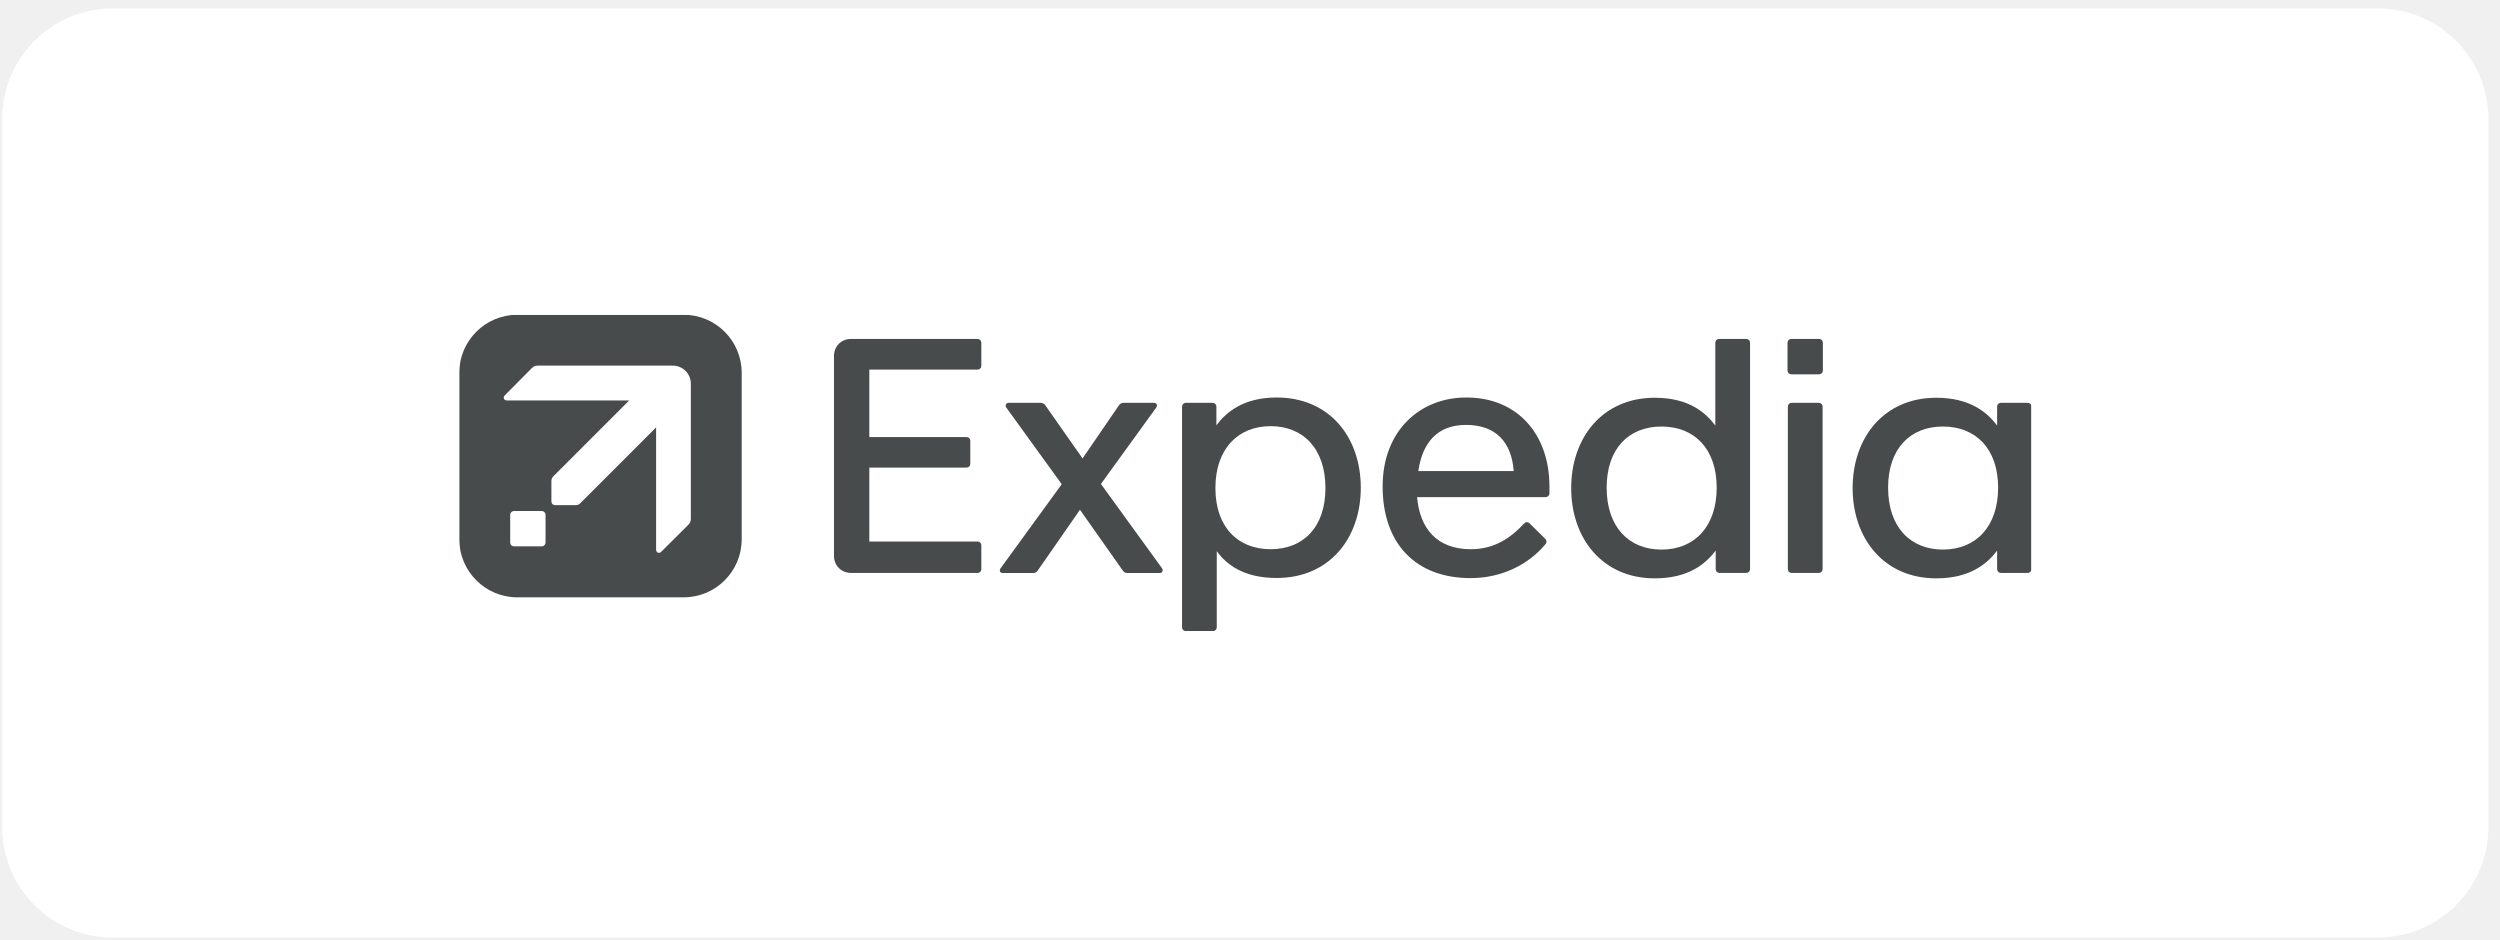
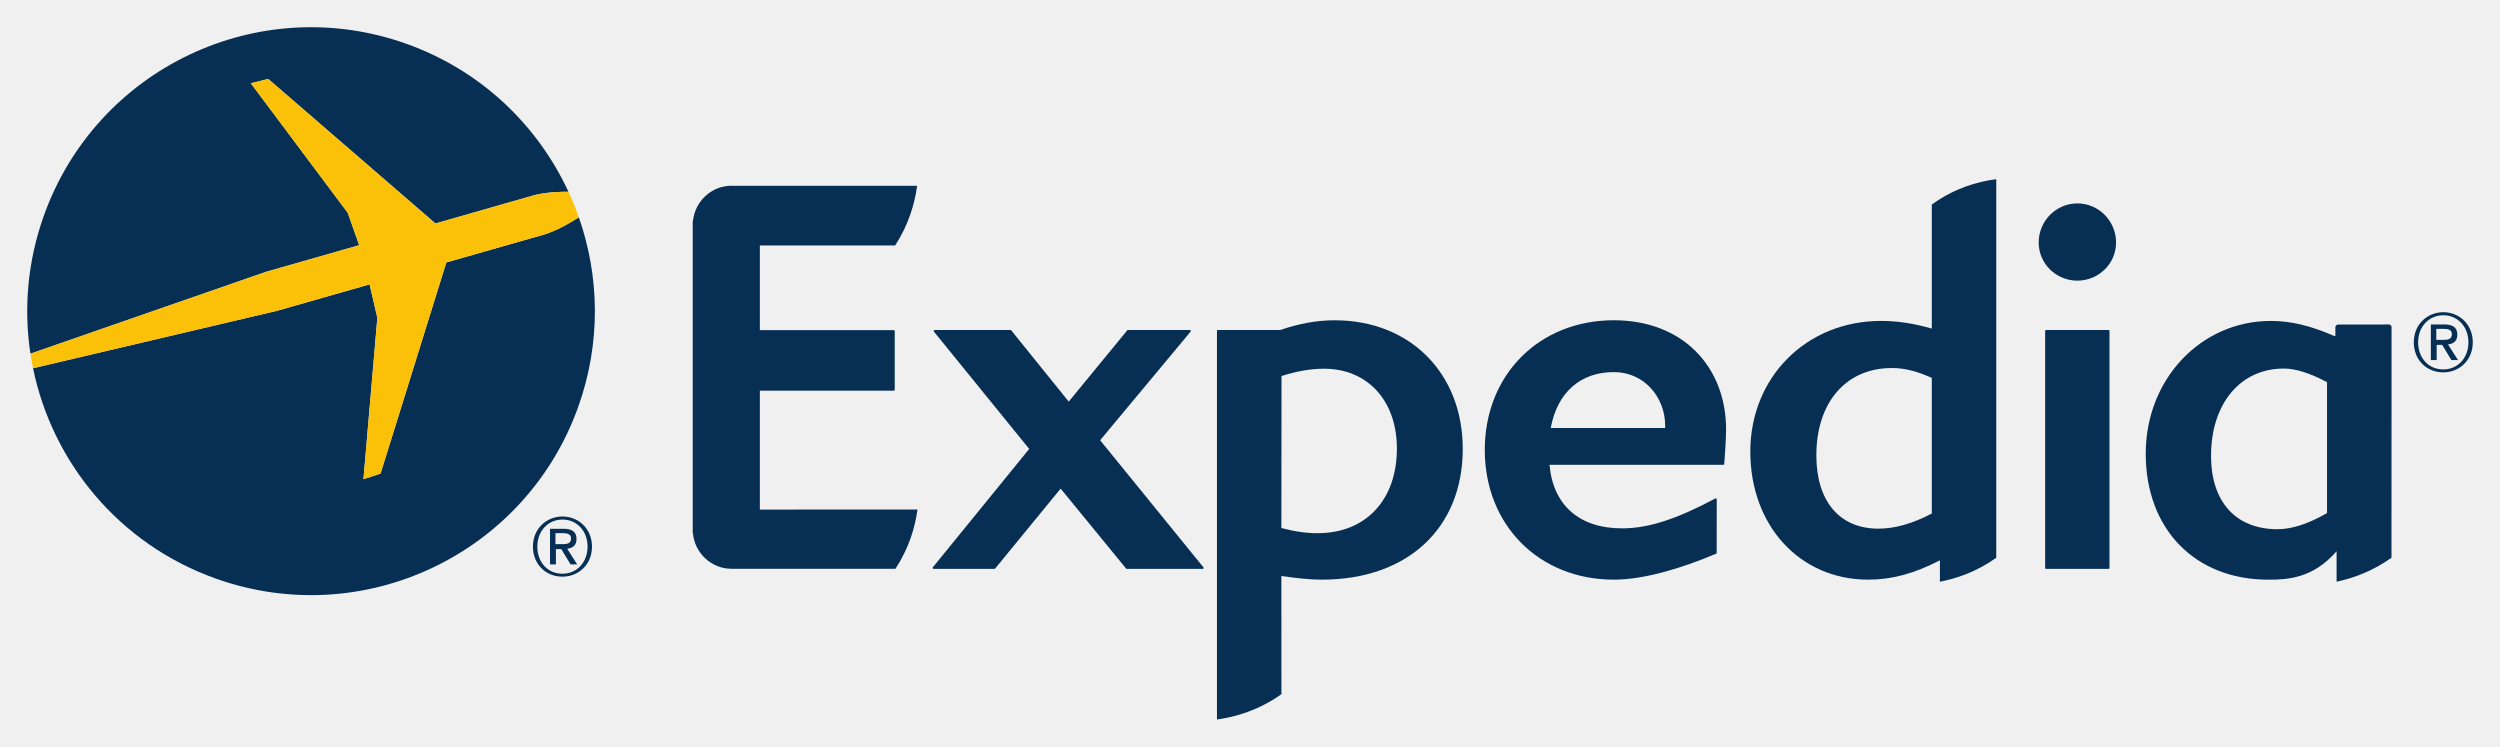
- <svg xmlns="http://www.w3.org/2000/svg" width="181" height="68" viewBox="0 0 181 68" fill="none">
-   <g clip-path="url(#clip0_3_701)">
-     <path d="M172.16 0.61H8.16C3.742 0.61 0.16 4.191 0.16 8.61V59.878C0.16 64.296 3.742 67.878 8.16 67.878H172.16C176.578 67.878 180.16 64.296 180.16 59.878V8.61C180.16 4.191 176.578 0.61 172.16 0.61Z" fill="white" />
-     <mask id="mask0_3_701" style="mask-type:luminance" maskUnits="userSpaceOnUse" x="33" y="22" width="115" height="24">
-       <path d="M147.071 22.789H33.249V45.699H147.071V22.789Z" fill="white" />
-     </mask>
-     <g mask="url(#mask0_3_701)">
-       <path fill-rule="evenodd" clip-rule="evenodd" d="M49.495 43.247H37.452C35.135 43.247 33.249 41.361 33.249 39.035V26.992C33.249 24.675 35.135 22.789 37.452 22.789H49.495C51.821 22.789 53.698 24.675 53.698 26.992V39.035C53.707 41.361 51.821 43.247 49.495 43.247ZM39.498 39.269V37.284C39.498 37.123 39.372 36.997 39.211 36.997H37.226C37.064 36.997 36.938 37.123 36.938 37.284V39.269C36.938 39.431 37.064 39.556 37.226 39.556H39.211C39.372 39.556 39.498 39.431 39.498 39.269ZM50.017 27.782V37.562C50.017 37.76 49.945 37.877 49.828 38.002L47.861 39.96C47.717 40.104 47.502 40.005 47.502 39.789V30.943L42.015 36.431C41.925 36.529 41.826 36.574 41.655 36.574H40.209C40.039 36.574 39.922 36.458 39.922 36.287V34.841C39.922 34.679 39.967 34.581 40.066 34.482L45.553 28.994H36.707C36.492 28.994 36.393 28.779 36.536 28.635L38.485 26.669C38.611 26.543 38.728 26.471 38.925 26.471H48.705C49.433 26.471 50.017 27.055 50.017 27.782Z" fill="#484B4B" />
-       <path d="M79.707 35.039L83.712 29.507C83.829 29.336 83.739 29.165 83.541 29.165H81.359C81.242 29.165 81.09 29.21 81.018 29.336L78.377 33.189L75.674 29.336C75.602 29.219 75.459 29.165 75.333 29.165H73.007C72.89 29.165 72.809 29.264 72.809 29.363C72.809 29.408 72.809 29.462 72.854 29.507L76.869 35.057L72.441 41.146C72.324 41.316 72.414 41.487 72.585 41.487H74.785C74.902 41.487 75.055 41.442 75.126 41.316L78.189 36.907L81.296 41.316C81.368 41.442 81.512 41.487 81.638 41.487H83.981C84.098 41.487 84.179 41.388 84.179 41.289C84.179 41.245 84.152 41.191 84.134 41.146L79.707 35.039Z" fill="#484B4B" />
-       <path d="M70.762 24.54C70.932 24.54 71.049 24.657 71.049 24.828V26.471C71.049 26.642 70.932 26.759 70.762 26.759H62.939V31.644H69.962C70.133 31.644 70.25 31.761 70.25 31.931V33.566C70.25 33.737 70.133 33.853 69.962 33.853H62.939V39.206H70.762C70.932 39.206 71.049 39.323 71.049 39.493V41.191C71.049 41.361 70.932 41.478 70.762 41.478H61.61C60.91 41.478 60.38 40.948 60.38 40.248V25.771C60.38 25.07 60.91 24.54 61.61 24.54H70.762Z" fill="#484B4B" />
-       <path d="M92.423 28.779C90.052 28.779 88.794 29.821 88.067 30.791V29.453C88.067 29.282 87.951 29.165 87.78 29.165H85.867C85.696 29.165 85.58 29.291 85.58 29.453V45.403C85.58 45.573 85.696 45.69 85.867 45.69H87.807C87.977 45.69 88.094 45.573 88.094 45.403V39.906C88.794 40.876 90.052 41.846 92.423 41.846C96.276 41.846 98.521 38.946 98.521 35.308C98.521 31.671 96.276 28.779 92.423 28.779ZM91.992 39.763C89.621 39.763 87.996 38.164 87.996 35.335C87.996 32.506 89.621 30.854 91.992 30.854C94.363 30.854 95.962 32.497 95.962 35.335C95.962 38.164 94.363 39.763 91.992 39.763Z" fill="#484B4B" />
-       <path d="M106.155 28.779C102.787 28.779 100.102 31.204 100.102 35.218C100.102 39.332 102.472 41.855 106.469 41.855C108.768 41.855 110.681 40.84 111.866 39.43C111.938 39.359 111.965 39.287 111.965 39.215C111.965 39.143 111.938 39.071 111.866 38.999L110.753 37.904C110.681 37.832 110.609 37.805 110.537 37.805C110.465 37.805 110.393 37.85 110.322 37.922C109.405 38.919 108.211 39.763 106.496 39.763C103.99 39.763 102.787 38.218 102.598 35.991H111.893C112.064 35.991 112.18 35.865 112.18 35.703V35.218C112.18 31.536 109.953 28.779 106.155 28.779ZM102.688 34.105C102.975 32.084 104.035 30.764 106.137 30.764C108.292 30.764 109.432 31.994 109.594 34.105H102.688Z" fill="#484B4B" />
-       <path d="M146.792 29.165H144.879C144.709 29.165 144.592 29.282 144.592 29.453V30.809C143.864 29.839 142.607 28.797 140.183 28.797C136.384 28.797 134.13 31.698 134.13 35.335C134.13 38.972 136.384 41.873 140.183 41.873C142.607 41.873 143.864 40.831 144.592 39.861V41.19C144.592 41.361 144.709 41.478 144.879 41.478H146.792C146.963 41.478 147.08 41.361 147.08 41.19V29.453C147.089 29.282 146.963 29.165 146.792 29.165ZM140.667 39.789C138.297 39.789 136.698 38.146 136.698 35.308C136.698 32.479 138.297 30.881 140.667 30.881C143.039 30.881 144.664 32.479 144.664 35.308C144.664 38.146 143.039 39.789 140.667 39.789Z" fill="#484B4B" />
-       <path d="M126.417 24.54H124.476C124.306 24.54 124.189 24.657 124.189 24.828V30.809C123.461 29.839 122.232 28.797 119.807 28.797C116.008 28.797 113.754 31.698 113.754 35.335C113.754 38.972 116.008 41.873 119.807 41.873C122.232 41.873 123.489 40.831 124.216 39.861V41.191C124.216 41.361 124.333 41.478 124.504 41.478H126.417C126.587 41.478 126.704 41.361 126.704 41.191V24.828C126.704 24.657 126.587 24.54 126.417 24.54ZM120.291 39.79C117.921 39.79 116.322 38.146 116.322 35.308C116.322 32.479 117.921 30.881 120.291 30.881C122.663 30.881 124.288 32.479 124.288 35.308C124.288 38.146 122.663 39.79 120.291 39.79Z" fill="#484B4B" />
-       <path d="M131.688 24.54C131.859 24.54 131.975 24.657 131.975 24.828V26.812C131.975 26.983 131.859 27.1 131.688 27.1H129.703C129.532 27.1 129.416 26.983 129.416 26.812V24.828C129.416 24.657 129.532 24.54 129.703 24.54H131.688Z" fill="#484B4B" />
-       <path d="M131.669 29.165C131.839 29.165 131.956 29.282 131.956 29.453V41.191C131.956 41.361 131.839 41.478 131.669 41.478H129.729C129.558 41.478 129.441 41.361 129.441 41.191V29.453C129.441 29.282 129.558 29.165 129.729 29.165H131.669Z" fill="#484B4B" />
+ <svg xmlns="http://www.w3.org/2000/svg" id="svg2" version="1.1" width="91.868" height="27.439" xml:space="preserve">
+   <defs id="defs6">
+     <clipPath clipPathUnits="userSpaceOnUse" id="clipPath16">
+       <path d="m 278.35,382.998 72,0 0,20.358 -72,0 0,-20.358 z" id="path18" />
+     </clipPath>
+     <clipPath clipPathUnits="userSpaceOnUse" id="clipPath80">
+       <path d="m 601.067,370.955 52.32,0 0,20.358 -52.32,0 0,-20.358 z" id="path82" />
+     </clipPath>
+     <clipPath clipPathUnits="userSpaceOnUse" id="clipPath144">
+       <path d="m 278.4,157.14 16.837,0 0,20.359 -16.837,0 0,-20.359 z" id="path146" />
+     </clipPath>
+     <clipPath clipPathUnits="userSpaceOnUse" id="clipPath516">
+       <path d="m 439.621,366.985 52.416,0 0,36.165 -52.416,0 0,-36.165 z" id="path518" />
+     </clipPath>
+     <clipPath clipPathUnits="userSpaceOnUse" id="clipPath654">
+       <path d="M 0,0 792,0 792,612 0,612 0,0 z" id="path656" />
+     </clipPath>
+     <clipPath clipPathUnits="userSpaceOnUse" id="clipPath664">
+       <path d="M 0,612 792,612 792,0 0,0 0,612 z" id="path666" />
+     </clipPath>
+   </defs>
+   <g id="g10" transform="matrix(1.25,0,0,-1.25,-347.07,505.1865)">
+     <g id="g12">
+       <g id="g14" clip-path="url(#clipPath16)">
+         <g id="g20" transform="translate(313.0154,387.4258)">
+           <path d="m 0,0 -2.233,0 c -0.01,0 -0.016,0.002 -0.022,0.009 l -1.924,2.35 -1.926,-2.35 C -6.109,0.002 -6.116,0 -6.126,0 l -1.788,0 c -0.011,0 -0.019,0.005 -0.027,0.017 -0.003,0.007 -0.003,0.02 0.004,0.028 l 2.834,3.481 -2.801,3.448 c -0.008,0.012 -0.008,0.022 -0.005,0.033 0.005,0.006 0.016,0.016 0.025,0.016 l 2.234,0 c 0.007,0 0.015,-0.004 0.021,-0.014 l 1.688,-2.092 1.718,2.093 c 0.005,0.009 0.013,0.013 0.021,0.013 l 1.821,0 c 0.011,0 0.022,-0.01 0.026,-0.016 C -0.35,6.996 -0.352,6.984 -0.359,6.974 L -3.018,3.781 0.019,0.045 C 0.027,0.037 0.03,0.024 0.024,0.017 0.019,0.005 0.009,0 0,0" style="fill:#072f54;fill-opacity:1;fill-rule:nonzero;stroke:none" id="path22" />
+         </g>
+         <g id="g24" transform="translate(325.1013,393.2106)">
+           <path d="m 0,0 c -0.989,0 -1.664,-0.6 -1.857,-1.643 l 3.364,0 0,0.067 C 1.507,-0.741 0.892,0 0,0 M 3.242,-2.713 C 3.237,-2.721 3.227,-2.726 3.218,-2.726 l -5.111,0 c 0.106,-1.19 0.879,-1.868 2.13,-1.868 0.77,0 1.588,0.263 2.744,0.878 0.021,0.012 0.042,-0.006 0.042,-0.028 L 3.021,-5.316 C 3.019,-5.329 3.013,-5.337 3.004,-5.34 1.929,-5.793 0.849,-6.102 0,-6.102 c -2.201,0 -3.796,1.604 -3.796,3.813 0,2.209 1.595,3.813 3.796,3.813 2.008,0 3.298,-1.353 3.298,-3.214 0,-0.301 -0.052,-1.001 -0.056,-1.023" style="fill:#072f54;fill-opacity:1;fill-rule:nonzero;stroke:none" id="path26" />
+         </g>
+         <g id="g28" transform="translate(338.7259,395.8986)">
+           <path d="m 0,0 c -0.627,0 -1.137,0.502 -1.137,1.12 0,0.636 0.51,1.151 1.137,1.151 0.627,0 1.138,-0.515 1.138,-1.151 C 1.138,0.502 0.627,0 0,0 m -0.918,-8.473 c -0.018,0 -0.029,0.011 -0.029,0.029 l 0,6.965 c 0,0.014 0.01,0.025 0.022,0.028 l 1.846,0 c 0.015,-0.003 0.023,-0.014 0.023,-0.028 l 0,-6.965 c 0,-0.018 -0.012,-0.029 -0.027,-0.029 l -1.835,0 z" style="fill:#072f54;fill-opacity:1;fill-rule:nonzero;stroke:none" id="path30" />
+         </g>
+         <g id="g32" transform="translate(316.3916,388.4746)">
+           <path d="m 0,0 c -0.333,0 -0.674,0.047 -1.066,0.152 l 0.004,4.468 c 0.459,0.146 0.858,0.215 1.253,0.215 1.28,0 2.139,-0.944 2.139,-2.346 C 2.33,0.977 1.415,0 0,0 m 0.502,6.259 c -0.521,0 -1.047,-0.095 -1.599,-0.285 l -1.837,0 c -0.015,0 -0.026,-0.013 -0.026,-0.029 l 0,-11.422 c 0.555,0.076 1.235,0.274 1.895,0.744 l -0.001,3.474 c 0.453,-0.064 0.827,-0.107 1.188,-0.107 2.516,0 4.144,1.508 4.144,3.843 0,2.226 -1.549,3.782 -3.764,3.782" style="fill:#072f54;fill-opacity:1;fill-rule:nonzero;stroke:none" id="path34" />
+         </g>
+         <g id="g36" transform="translate(334.4465,389.053)">
+           <path d="m 0,0 c -0.575,-0.302 -1.089,-0.445 -1.572,-0.445 -1.139,0 -1.822,0.805 -1.822,2.153 0,1.56 0.872,2.569 2.22,2.569 0.372,0 0.734,-0.091 1.174,-0.29 L 0,0 z M 0,9.083 0,5.437 c -0.539,0.154 -1.014,0.225 -1.493,0.225 -2.189,0 -3.842,-1.65 -3.842,-3.842 0,-2.182 1.458,-3.764 3.464,-3.764 0.695,0 1.345,0.174 2.11,0.568 L 0.238,-2.005 c 0.505,0.096 1.085,0.298 1.657,0.703 l 0,11.131 C 1.333,9.754 0.667,9.566 0,9.083" style="fill:#072f54;fill-opacity:1;fill-rule:nonzero;stroke:none" id="path38" />
+         </g>
+         <g id="g40" transform="translate(346.0656,389.0668)">
+           <path d="m 0,0 c -0.556,-0.321 -1.033,-0.475 -1.459,-0.475 -1.22,0 -1.951,0.802 -1.951,2.155 0,1.537 0.861,2.568 2.141,2.568 0.343,0 0.759,-0.131 1.269,-0.401 L 0,0 z m 1.897,5.466 c 0,0.043 -0.037,0.077 -0.079,0.077 L 0.326,5.541 c -0.044,0 -0.081,-0.038 -0.081,-0.08 l 0,-0.254 -0.038,0 c -0.689,0.302 -1.276,0.441 -1.855,0.441 -2.064,0 -3.682,-1.711 -3.682,-3.904 0,-2.217 1.448,-3.703 3.603,-3.703 0.577,0 1.316,0.04 2.008,0.836 l 0,-0.896 c 0.489,0.104 1.066,0.312 1.614,0.706 l 0.002,6.779 z" style="fill:#072f54;fill-opacity:1;fill-rule:nonzero;stroke:none" id="path42" />
+         </g>
+         <g id="g44" transform="translate(299.994,389.1686)">
+           <path d="M 0,0 4.634,0.002 C 4.564,-0.516 4.389,-1.122 3.987,-1.74 l -3.976,0 -0.792,0 -0.053,0 c -0.59,0 -1.075,0.457 -1.133,1.035 -0.003,0.009 -0.006,0.017 -0.007,0.025 l 0,4.746 0,4.393 c 10e-4,0.007 0.004,0.017 0.007,0.023 0.058,0.579 0.543,1.038 1.133,1.038 0.019,0 0.037,-0.002 0.053,-0.002 L 4.624,9.519 C 4.553,9.002 4.378,8.38 3.977,7.764 l -3.977,0 0,-2.488 3.937,0 c 0.016,0 0.028,-0.011 0.028,-0.027 l 0,-1.726 C 3.965,3.509 3.953,3.496 3.937,3.496 L 0,3.496 0,0.002 0,0 z" style="fill:#072f54;fill-opacity:1;fill-rule:nonzero;stroke:none" id="path46" />
+         </g>
+         <g id="g48" transform="translate(294.1932,387.2835)">
+           <path d="m 0,0 c -0.458,0 -0.741,0.358 -0.741,0.796 0,0.469 0.324,0.796 0.741,0.796 0.413,0 0.736,-0.327 0.736,-0.796 C 0.736,0.326 0.413,0 0,0 m 0,1.682 c -0.469,0 -0.87,-0.353 -0.87,-0.886 0,-0.504 0.362,-0.883 0.87,-0.883 0.463,0 0.866,0.351 0.866,0.883 0,0.533 -0.403,0.886 -0.866,0.886" style="fill:#072f54;fill-opacity:1;fill-rule:nonzero;stroke:none" id="path50" />
+         </g>
+         <g id="g52" transform="translate(293.9853,388.1523)">
+           <path d="m 0,0 0,0.323 0.218,0 c 0.11,0 0.24,-0.017 0.24,-0.151 C 0.458,0.013 0.338,0 0.201,0 L 0,0 z m 0.619,0.151 c 0,0.211 -0.13,0.301 -0.382,0.301 l -0.397,0 0,-1.047 0.173,0 0,0.448 0.16,0 0.271,-0.448 0.195,0 -0.294,0.46 c 0.159,0.019 0.274,0.096 0.274,0.286" style="fill:#072f54;fill-opacity:1;fill-rule:nonzero;stroke:none" id="path54" />
+         </g>
+         <g id="g56" transform="translate(349.4863,393.2892)">
+           <path d="m 0,0 c -0.458,0 -0.743,0.358 -0.743,0.796 0,0.469 0.325,0.796 0.743,0.796 0.412,0 0.736,-0.327 0.736,-0.796 C 0.736,0.326 0.412,0 0,0 m 0,1.682 c -0.469,0 -0.87,-0.353 -0.87,-0.886 0,-0.504 0.361,-0.883 0.87,-0.883 0.462,0 0.864,0.352 0.864,0.883 0,0.533 -0.402,0.886 -0.864,0.886" style="fill:#072f54;fill-opacity:1;fill-rule:nonzero;stroke:none" id="path58" />
+         </g>
+         <g id="g60" transform="translate(349.2775,394.1585)">
+           <path d="m 0,0 0,0.322 0.218,0 c 0.11,0 0.24,-0.016 0.24,-0.15 C 0.458,0.012 0.337,0 0.202,0 L 0,0 z m 0.619,0.151 c 0,0.211 -0.13,0.301 -0.382,0.301 l -0.397,0 0,-1.047 0.171,0 0,0.447 0.162,0 0.271,-0.447 0.194,0 -0.293,0.46 c 0.158,0.018 0.274,0.096 0.274,0.286" style="fill:#072f54;fill-opacity:1;fill-rule:nonzero;stroke:none" id="path62" />
+         </g>
+         <g id="g64" transform="translate(288.2157,396.9411)">
+           <path d="M 0,0 -0.336,0.951 -3.186,4.76 -2.674,4.887 2.24,0.639 5.132,1.466 C 5.472,1.554 5.858,1.573 6.152,1.571 5.243,3.531 3.58,5.14 1.384,5.922 -2.957,7.469 -7.73,5.201 -9.274,0.858 -9.752,-0.485 -9.866,-1.871 -9.665,-3.189 L -2.737,-0.782 0,0 z" style="fill:#072f54;fill-opacity:1;fill-rule:nonzero;stroke:none" id="path66" />
+         </g>
+         <g id="g68" transform="translate(294.6721,397.7614)">
+           <path d="m 0,0 c -0.254,-0.165 -0.627,-0.381 -0.997,-0.5 l -2.898,-0.827 -1.934,-6.208 -0.502,-0.163 0.408,4.741 -0.228,0.985 -2.716,-0.775 -7.178,-1.69 c 0.568,-2.763 2.524,-5.169 5.375,-6.185 4.342,-1.547 9.113,0.722 10.657,5.062 C 0.653,-3.689 0.61,-1.737 0,0" style="fill:#072f54;fill-opacity:1;fill-rule:nonzero;stroke:none" id="path70" />
+         </g>
+         <g id="g72" transform="translate(288.5209,395.7888)">
+           <path d="m 0,0 0.229,-0.984 -0.409,-4.741 0.502,0.163 1.934,6.207 2.898,0.827 c 0.37,0.119 0.743,0.337 0.997,0.5 C 6.062,2.227 5.96,2.478 5.847,2.723 5.553,2.725 5.167,2.705 4.827,2.619 L 1.935,1.79 -2.98,6.04 -3.491,5.912 -0.642,2.103 -0.305,1.153 -3.043,0.369 -9.97,-2.036 c 0.022,-0.144 0.047,-0.287 0.076,-0.429 l 7.179,1.69 L 0,0 z" style="fill:#fbc108;fill-opacity:1;fill-rule:nonzero;stroke:none" id="path74" />
+         </g>
+       </g>
    </g>
  </g>
-   <defs>
-     <clipPath id="clip0_3_701">
-       <rect width="181" height="68" fill="white" />
-     </clipPath>
-   </defs>
</svg>
